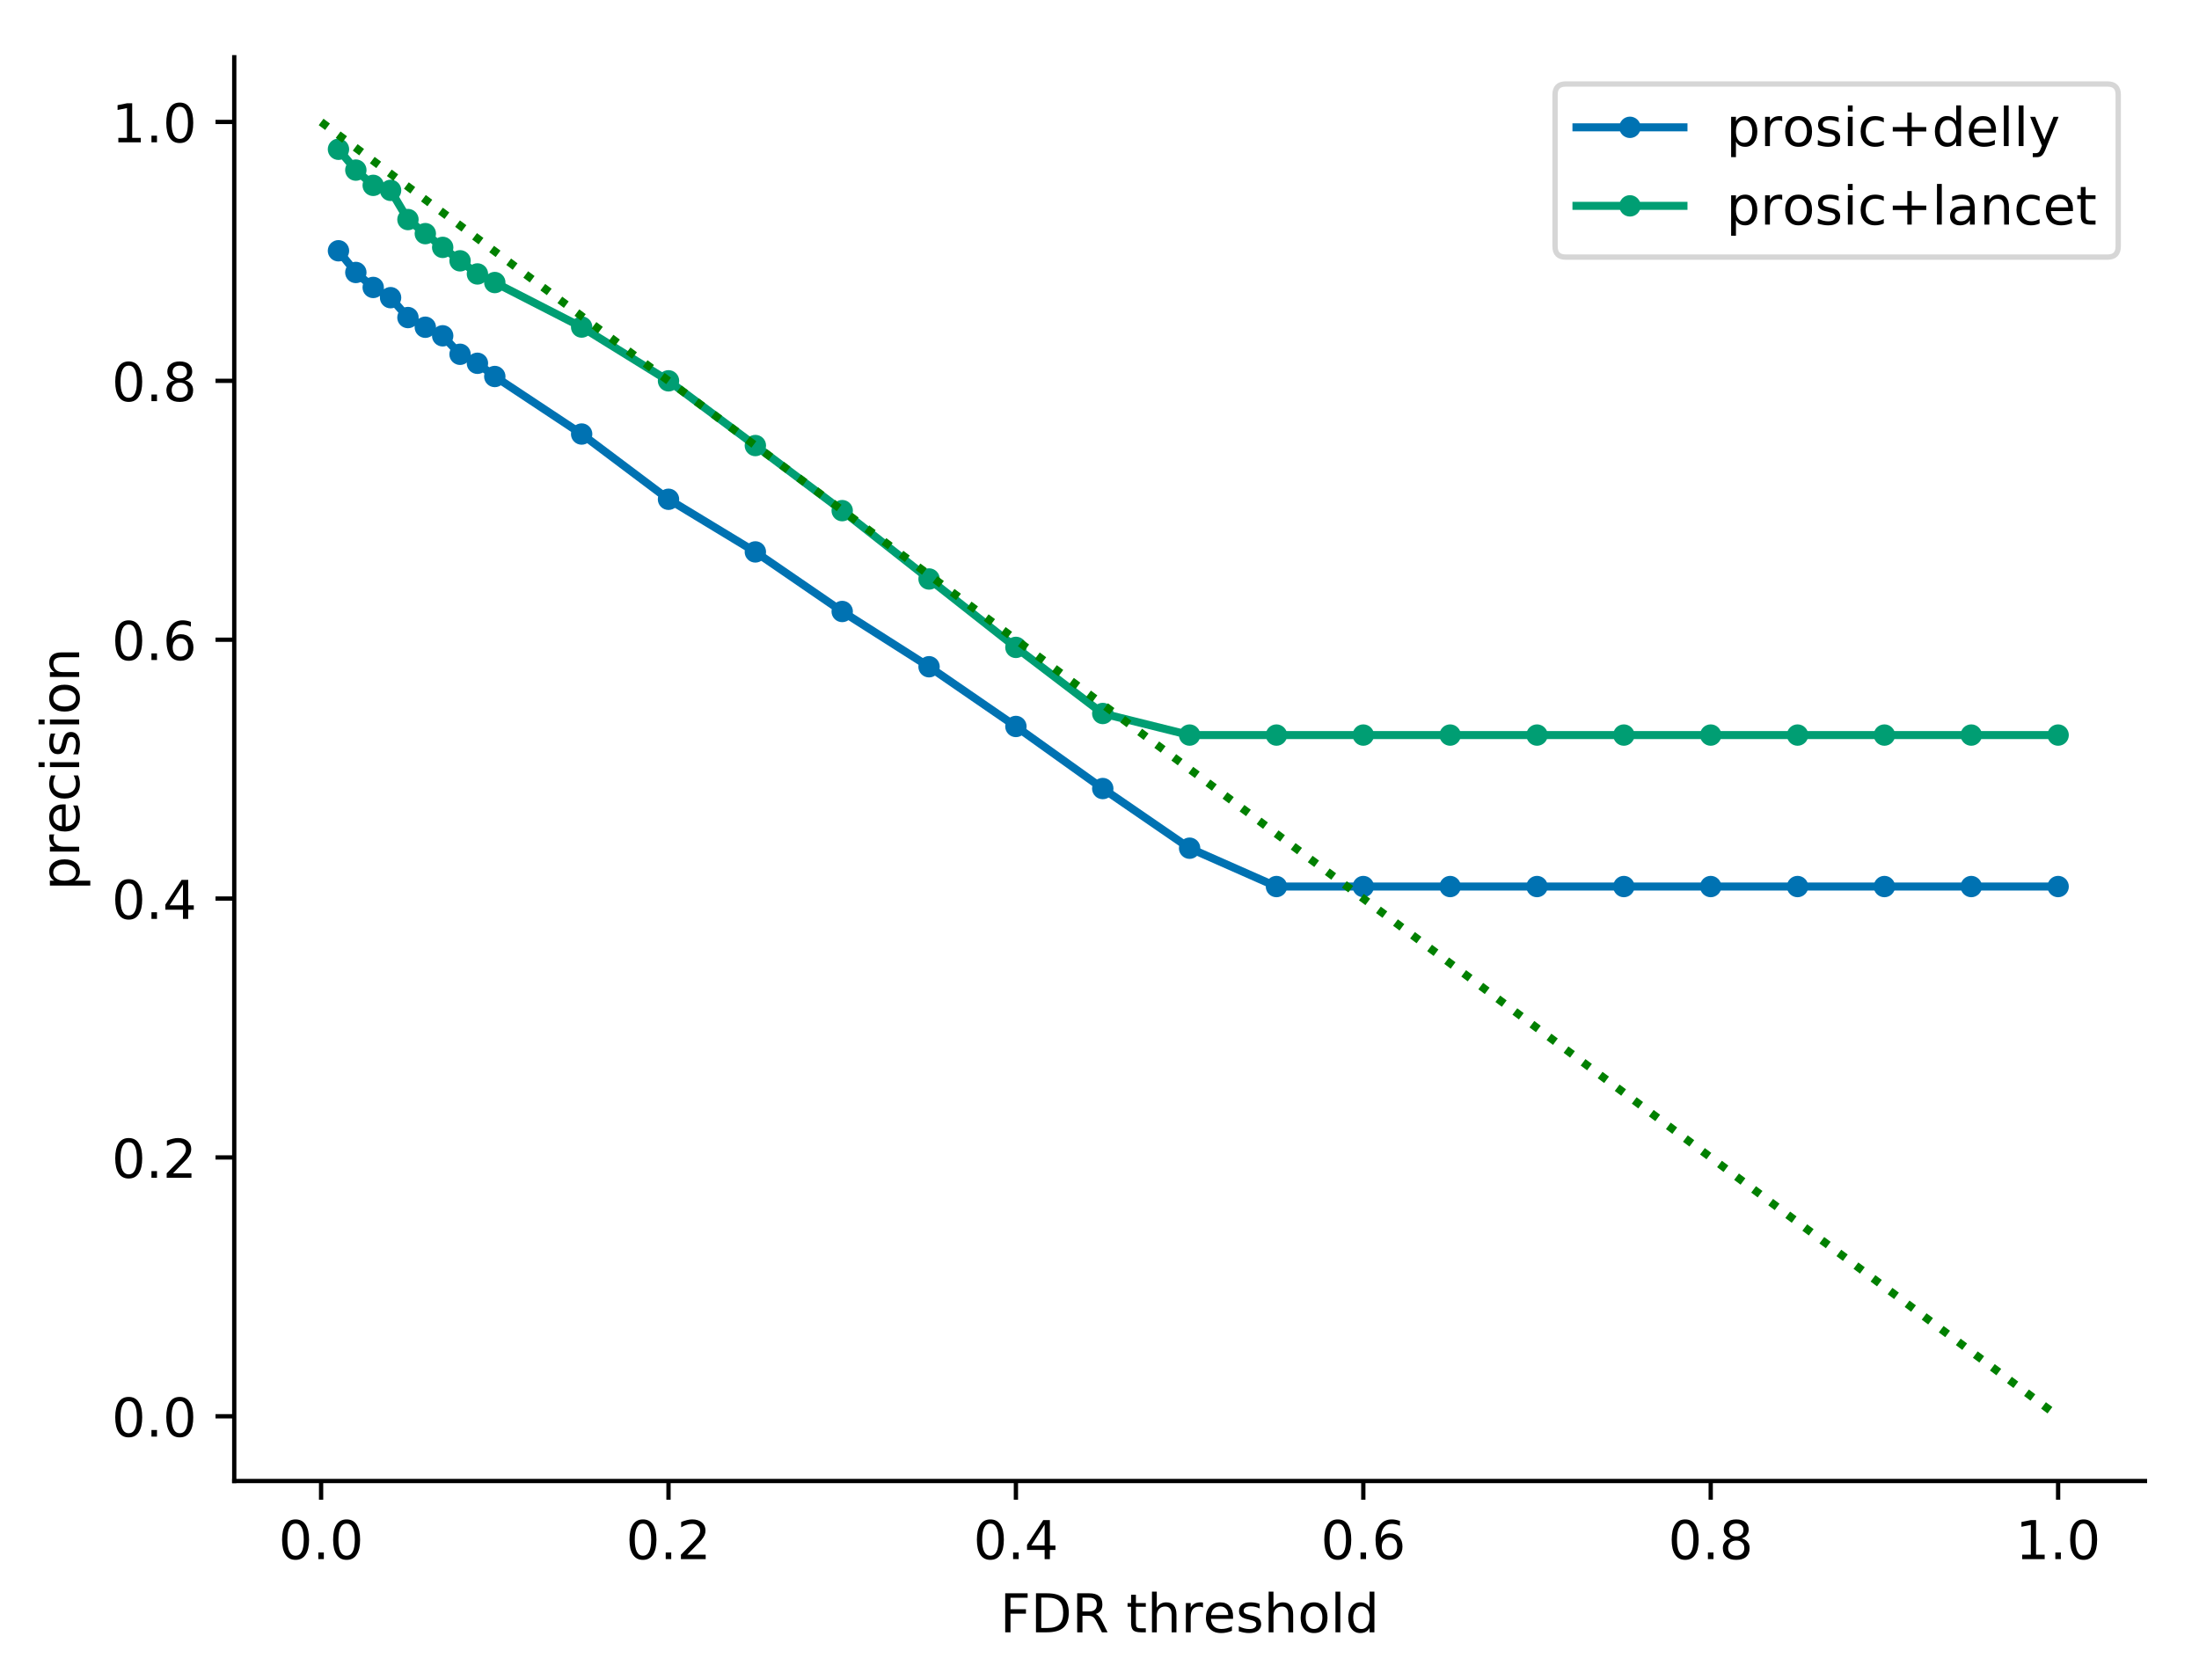
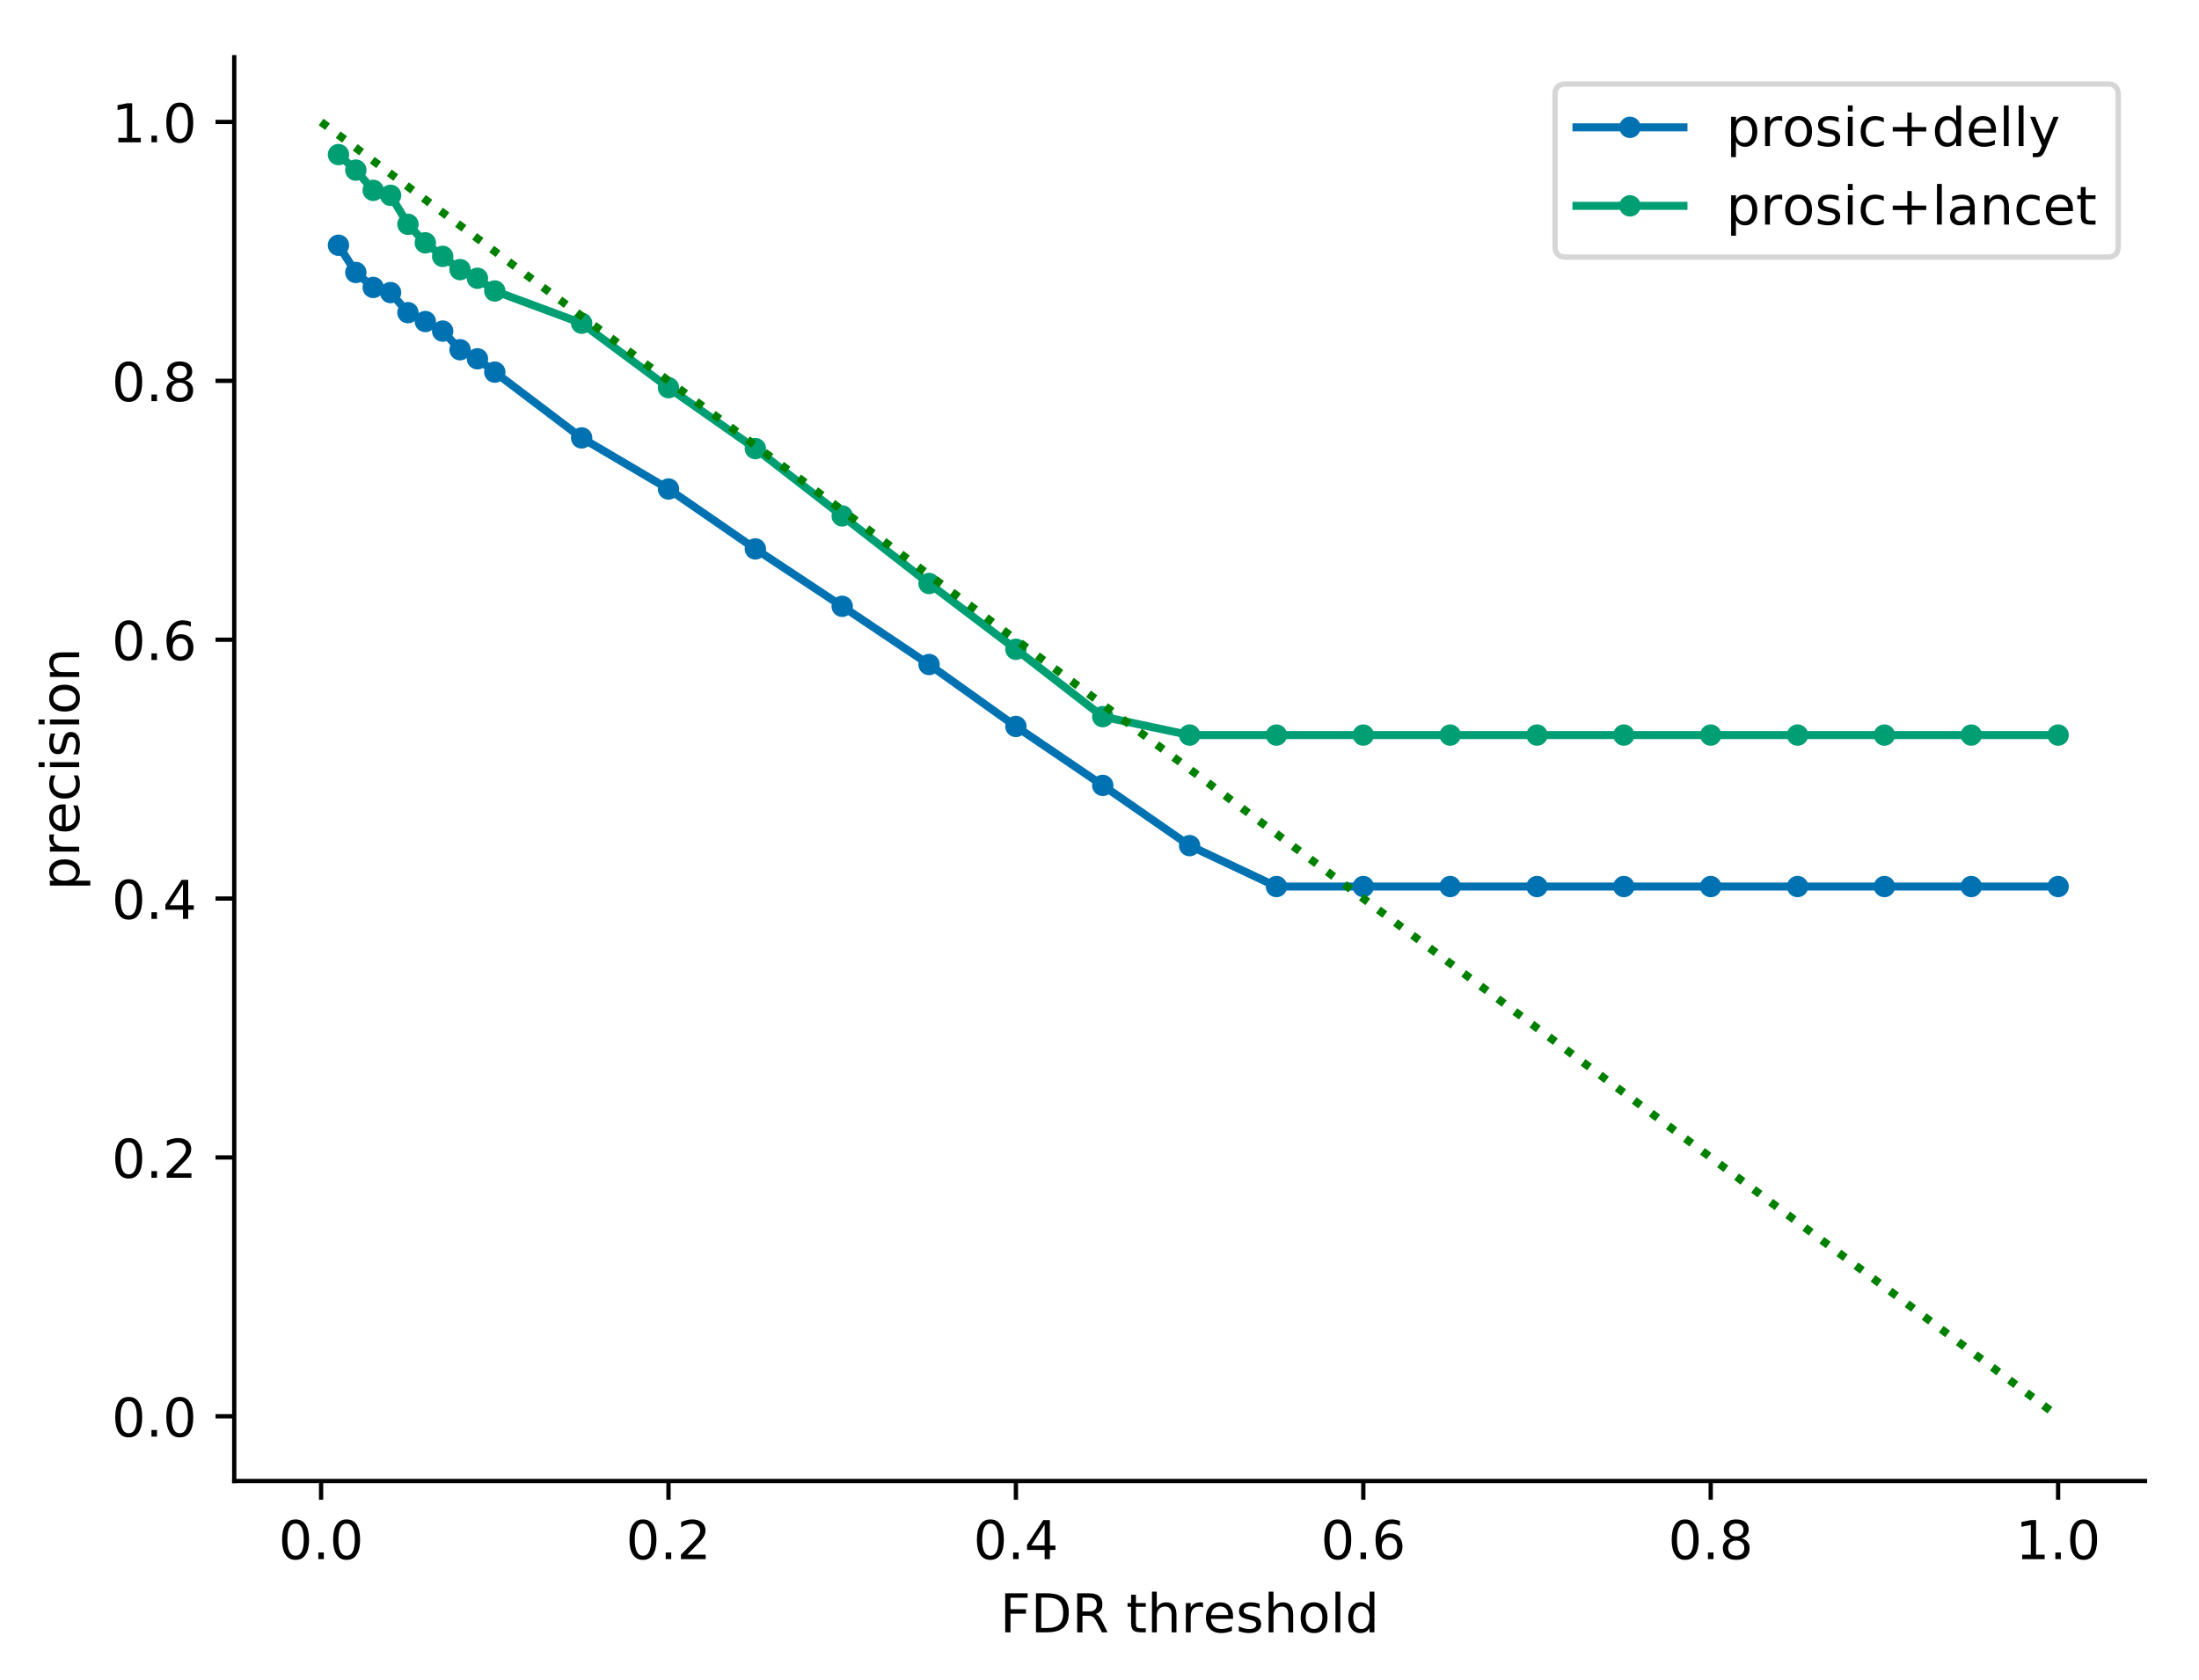
<svg xmlns="http://www.w3.org/2000/svg" xmlns:xlink="http://www.w3.org/1999/xlink" height="314pt" version="1.1" viewBox="0 0 411 314" width="411pt">
  <defs>
    <style type="text/css">
*{stroke-linecap:butt;stroke-linejoin:round;}
  </style>
  </defs>
  <g id="figure_1">
    <g id="patch_1">
      <path d="M 0 314.368  L 411.601 314.368  L 411.601 0  L 0 0  z " style="fill:#ffffff;" />
    </g>
    <g id="axes_1">
      <g id="patch_2">
        <path d="M 43.781 276.812  L 400.901 276.812  L 400.901 10.7  L 43.781 10.7  z " style="fill:#ffffff;" />
      </g>
      <g id="matplotlib.axis_1">
        <g id="xtick_1">
          <g id="line2d_1">
            <defs>
-               <path d="M 0 0  L 0 3.5  " id="m17212d0d33" style="stroke:#000000;stroke-width:0.8;" />
-             </defs>
-             <g>
-               <use style="stroke:#000000;stroke-width:0.8;" x="60.014" xlink:href="#m17212d0d33" y="276.812" />
+               <path d="M 0 0  L 0 3.5  " id="m2ec4f4925a" style="stroke:#000000;stroke-width:0.8;" />
+             </defs>
+             <g>
+               <use style="stroke:#000000;stroke-width:0.8;" x="60.014" xlink:href="#m2ec4f4925a" y="276.812" />
            </g>
          </g>
          <g id="text_1">
            <defs>
              <path d="M 31.781 66.406  Q 24.172 66.406 20.328 58.906  Q 16.5 51.422 16.5 36.375  Q 16.5 21.391 20.328 13.891  Q 24.172 6.391 31.781 6.391  Q 39.453 6.391 43.281 13.891  Q 47.125 21.391 47.125 36.375  Q 47.125 51.422 43.281 58.906  Q 39.453 66.406 31.781 66.406  z M 31.781 74.219  Q 44.047 74.219 50.516 64.516  Q 56.984 54.828 56.984 36.375  Q 56.984 17.969 50.516 8.266  Q 44.047 -1.422 31.781 -1.422  Q 19.531 -1.422 13.062 8.266  Q 6.594 17.969 6.594 36.375  Q 6.594 54.828 13.062 64.516  Q 19.531 74.219 31.781 74.219  z " id="DejaVuSans-30" />
              <path d="M 10.688 12.406  L 21 12.406  L 21 0  L 10.688 0  z " id="DejaVuSans-2e" />
            </defs>
            <g transform="translate(52.06242 291.4104)scale(0.1 -0.1)">
              <use xlink:href="#DejaVuSans-30" />
              <use x="63.623" xlink:href="#DejaVuSans-2e" />
              <use x="95.41" xlink:href="#DejaVuSans-30" />
            </g>
          </g>
        </g>
        <g id="xtick_2">
          <g id="line2d_2">
            <g>
-               <use style="stroke:#000000;stroke-width:0.8;" x="124.945" xlink:href="#m17212d0d33" y="276.812" />
+               <use style="stroke:#000000;stroke-width:0.8;" x="124.945" xlink:href="#m2ec4f4925a" y="276.812" />
            </g>
          </g>
          <g id="text_2">
            <defs>
              <path d="M 19.188 8.297  L 53.609 8.297  L 53.609 0  L 7.328 0  L 7.328 8.297  Q 12.938 14.109 22.625 23.891  Q 32.328 33.688 34.812 36.531  Q 39.547 41.844 41.422 45.531  Q 43.312 49.219 43.312 52.781  Q 43.312 58.594 39.234 62.25  Q 35.156 65.922 28.609 65.922  Q 23.969 65.922 18.812 64.312  Q 13.672 62.703 7.812 59.422  L 7.812 69.391  Q 13.766 71.781 18.938 73  Q 24.125 74.219 28.422 74.219  Q 39.75 74.219 46.484 68.547  Q 53.219 62.891 53.219 53.422  Q 53.219 48.922 51.531 44.891  Q 49.859 40.875 45.406 35.406  Q 44.188 33.984 37.641 27.219  Q 31.109 20.453 19.188 8.297  z " id="DejaVuSans-32" />
            </defs>
            <g transform="translate(116.9933 291.4104)scale(0.1 -0.1)">
              <use xlink:href="#DejaVuSans-30" />
              <use x="63.623" xlink:href="#DejaVuSans-2e" />
              <use x="95.41" xlink:href="#DejaVuSans-32" />
            </g>
          </g>
        </g>
        <g id="xtick_3">
          <g id="line2d_3">
            <g>
-               <use style="stroke:#000000;stroke-width:0.8;" x="189.876" xlink:href="#m17212d0d33" y="276.812" />
+               <use style="stroke:#000000;stroke-width:0.8;" x="189.876" xlink:href="#m2ec4f4925a" y="276.812" />
            </g>
          </g>
          <g id="text_3">
            <defs>
              <path d="M 37.797 64.312  L 12.891 25.391  L 37.797 25.391  z M 35.203 72.906  L 47.609 72.906  L 47.609 25.391  L 58.016 25.391  L 58.016 17.188  L 47.609 17.188  L 47.609 0  L 37.797 0  L 37.797 17.188  L 4.891 17.188  L 4.891 26.703  z " id="DejaVuSans-34" />
            </defs>
            <g transform="translate(181.9242 291.4104)scale(0.1 -0.1)">
              <use xlink:href="#DejaVuSans-30" />
              <use x="63.623" xlink:href="#DejaVuSans-2e" />
              <use x="95.41" xlink:href="#DejaVuSans-34" />
            </g>
          </g>
        </g>
        <g id="xtick_4">
          <g id="line2d_4">
            <g>
-               <use style="stroke:#000000;stroke-width:0.8;" x="254.807" xlink:href="#m17212d0d33" y="276.812" />
+               <use style="stroke:#000000;stroke-width:0.8;" x="254.807" xlink:href="#m2ec4f4925a" y="276.812" />
            </g>
          </g>
          <g id="text_4">
            <defs>
              <path d="M 33.016 40.375  Q 26.375 40.375 22.484 35.828  Q 18.609 31.297 18.609 23.391  Q 18.609 15.531 22.484 10.953  Q 26.375 6.391 33.016 6.391  Q 39.656 6.391 43.531 10.953  Q 47.406 15.531 47.406 23.391  Q 47.406 31.297 43.531 35.828  Q 39.656 40.375 33.016 40.375  z M 52.594 71.297  L 52.594 62.312  Q 48.875 64.062 45.094 64.984  Q 41.312 65.922 37.594 65.922  Q 27.828 65.922 22.672 59.328  Q 17.531 52.734 16.797 39.406  Q 19.672 43.656 24.016 45.922  Q 28.375 48.188 33.594 48.188  Q 44.578 48.188 50.953 41.516  Q 57.328 34.859 57.328 23.391  Q 57.328 12.156 50.688 5.359  Q 44.047 -1.422 33.016 -1.422  Q 20.359 -1.422 13.672 8.266  Q 6.984 17.969 6.984 36.375  Q 6.984 53.656 15.188 63.938  Q 23.391 74.219 37.203 74.219  Q 40.922 74.219 44.703 73.484  Q 48.484 72.75 52.594 71.297  z " id="DejaVuSans-36" />
            </defs>
            <g transform="translate(246.8551 291.4104)scale(0.1 -0.1)">
              <use xlink:href="#DejaVuSans-30" />
              <use x="63.623" xlink:href="#DejaVuSans-2e" />
              <use x="95.41" xlink:href="#DejaVuSans-36" />
            </g>
          </g>
        </g>
        <g id="xtick_5">
          <g id="line2d_5">
            <g>
-               <use style="stroke:#000000;stroke-width:0.8;" x="319.738" xlink:href="#m17212d0d33" y="276.812" />
+               <use style="stroke:#000000;stroke-width:0.8;" x="319.738" xlink:href="#m2ec4f4925a" y="276.812" />
            </g>
          </g>
          <g id="text_5">
            <defs>
              <path d="M 31.781 34.625  Q 24.75 34.625 20.719 30.859  Q 16.703 27.094 16.703 20.516  Q 16.703 13.922 20.719 10.156  Q 24.75 6.391 31.781 6.391  Q 38.812 6.391 42.859 10.172  Q 46.922 13.969 46.922 20.516  Q 46.922 27.094 42.891 30.859  Q 38.875 34.625 31.781 34.625  z M 21.922 38.812  Q 15.578 40.375 12.031 44.719  Q 8.5 49.078 8.5 55.328  Q 8.5 64.062 14.719 69.141  Q 20.953 74.219 31.781 74.219  Q 42.672 74.219 48.875 69.141  Q 55.078 64.062 55.078 55.328  Q 55.078 49.078 51.531 44.719  Q 48 40.375 41.703 38.812  Q 48.828 37.156 52.797 32.312  Q 56.781 27.484 56.781 20.516  Q 56.781 9.906 50.312 4.234  Q 43.844 -1.422 31.781 -1.422  Q 19.734 -1.422 13.25 4.234  Q 6.781 9.906 6.781 20.516  Q 6.781 27.484 10.781 32.312  Q 14.797 37.156 21.922 38.812  z M 18.312 54.391  Q 18.312 48.734 21.844 45.562  Q 25.391 42.391 31.781 42.391  Q 38.141 42.391 41.719 45.562  Q 45.312 48.734 45.312 54.391  Q 45.312 60.062 41.719 63.234  Q 38.141 66.406 31.781 66.406  Q 25.391 66.406 21.844 63.234  Q 18.312 60.062 18.312 54.391  z " id="DejaVuSans-38" />
            </defs>
            <g transform="translate(311.7861 291.4104)scale(0.1 -0.1)">
              <use xlink:href="#DejaVuSans-30" />
              <use x="63.623" xlink:href="#DejaVuSans-2e" />
              <use x="95.41" xlink:href="#DejaVuSans-38" />
            </g>
          </g>
        </g>
        <g id="xtick_6">
          <g id="line2d_6">
            <g>
-               <use style="stroke:#000000;stroke-width:0.8;" x="384.669" xlink:href="#m17212d0d33" y="276.812" />
+               <use style="stroke:#000000;stroke-width:0.8;" x="384.669" xlink:href="#m2ec4f4925a" y="276.812" />
            </g>
          </g>
          <g id="text_6">
            <defs>
              <path d="M 12.406 8.297  L 28.516 8.297  L 28.516 63.922  L 10.984 60.406  L 10.984 69.391  L 28.422 72.906  L 38.281 72.906  L 38.281 8.297  L 54.391 8.297  L 54.391 0  L 12.406 0  z " id="DejaVuSans-31" />
            </defs>
            <g transform="translate(376.717 291.4104)scale(0.1 -0.1)">
              <use xlink:href="#DejaVuSans-31" />
              <use x="63.623" xlink:href="#DejaVuSans-2e" />
              <use x="95.41" xlink:href="#DejaVuSans-30" />
            </g>
          </g>
        </g>
        <g id="text_7">
          <defs>
            <path d="M 9.812 72.906  L 51.703 72.906  L 51.703 64.594  L 19.672 64.594  L 19.672 43.109  L 48.578 43.109  L 48.578 34.812  L 19.672 34.812  L 19.672 0  L 9.812 0  z " id="DejaVuSans-46" />
            <path d="M 19.672 64.797  L 19.672 8.109  L 31.594 8.109  Q 46.688 8.109 53.688 14.938  Q 60.688 21.781 60.688 36.531  Q 60.688 51.172 53.688 57.984  Q 46.688 64.797 31.594 64.797  z M 9.812 72.906  L 30.078 72.906  Q 51.266 72.906 61.172 64.094  Q 71.094 55.281 71.094 36.531  Q 71.094 17.672 61.125 8.828  Q 51.172 0 30.078 0  L 9.812 0  z " id="DejaVuSans-44" />
            <path d="M 44.391 34.188  Q 47.562 33.109 50.562 29.594  Q 53.562 26.078 56.594 19.922  L 66.609 0  L 56 0  L 46.688 18.703  Q 43.062 26.031 39.672 28.422  Q 36.281 30.812 30.422 30.812  L 19.672 30.812  L 19.672 0  L 9.812 0  L 9.812 72.906  L 32.078 72.906  Q 44.578 72.906 50.734 67.672  Q 56.891 62.453 56.891 51.906  Q 56.891 45.016 53.688 40.469  Q 50.484 35.938 44.391 34.188  z M 19.672 64.797  L 19.672 38.922  L 32.078 38.922  Q 39.203 38.922 42.844 42.219  Q 46.484 45.516 46.484 51.906  Q 46.484 58.297 42.844 61.547  Q 39.203 64.797 32.078 64.797  z " id="DejaVuSans-52" />
            <path id="DejaVuSans-20" />
            <path d="M 18.312 70.219  L 18.312 54.688  L 36.812 54.688  L 36.812 47.703  L 18.312 47.703  L 18.312 18.016  Q 18.312 11.328 20.141 9.422  Q 21.969 7.516 27.594 7.516  L 36.812 7.516  L 36.812 0  L 27.594 0  Q 17.188 0 13.234 3.875  Q 9.281 7.766 9.281 18.016  L 9.281 47.703  L 2.688 47.703  L 2.688 54.688  L 9.281 54.688  L 9.281 70.219  z " id="DejaVuSans-74" />
            <path d="M 54.891 33.016  L 54.891 0  L 45.906 0  L 45.906 32.719  Q 45.906 40.484 42.875 44.328  Q 39.844 48.188 33.797 48.188  Q 26.516 48.188 22.312 43.547  Q 18.109 38.922 18.109 30.906  L 18.109 0  L 9.078 0  L 9.078 75.984  L 18.109 75.984  L 18.109 46.188  Q 21.344 51.125 25.703 53.562  Q 30.078 56 35.797 56  Q 45.219 56 50.047 50.172  Q 54.891 44.344 54.891 33.016  z " id="DejaVuSans-68" />
            <path d="M 41.109 46.297  Q 39.594 47.172 37.812 47.578  Q 36.031 48 33.891 48  Q 26.266 48 22.188 43.047  Q 18.109 38.094 18.109 28.812  L 18.109 0  L 9.078 0  L 9.078 54.688  L 18.109 54.688  L 18.109 46.188  Q 20.953 51.172 25.484 53.578  Q 30.031 56 36.531 56  Q 37.453 56 38.578 55.875  Q 39.703 55.766 41.062 55.516  z " id="DejaVuSans-72" />
            <path d="M 56.203 29.594  L 56.203 25.203  L 14.891 25.203  Q 15.484 15.922 20.484 11.062  Q 25.484 6.203 34.422 6.203  Q 39.594 6.203 44.453 7.469  Q 49.312 8.734 54.109 11.281  L 54.109 2.781  Q 49.266 0.734 44.188 -0.344  Q 39.109 -1.422 33.891 -1.422  Q 20.797 -1.422 13.156 6.188  Q 5.516 13.812 5.516 26.812  Q 5.516 40.234 12.766 48.109  Q 20.016 56 32.328 56  Q 43.359 56 49.781 48.891  Q 56.203 41.797 56.203 29.594  z M 47.219 32.234  Q 47.125 39.594 43.094 43.984  Q 39.062 48.391 32.422 48.391  Q 24.906 48.391 20.391 44.141  Q 15.875 39.891 15.188 32.172  z " id="DejaVuSans-65" />
            <path d="M 44.281 53.078  L 44.281 44.578  Q 40.484 46.531 36.375 47.5  Q 32.281 48.484 27.875 48.484  Q 21.188 48.484 17.844 46.438  Q 14.5 44.391 14.5 40.281  Q 14.5 37.156 16.891 35.375  Q 19.281 33.594 26.516 31.984  L 29.594 31.297  Q 39.156 29.25 43.188 25.516  Q 47.219 21.781 47.219 15.094  Q 47.219 7.469 41.188 3.016  Q 35.156 -1.422 24.609 -1.422  Q 20.219 -1.422 15.453 -0.562  Q 10.688 0.297 5.422 2  L 5.422 11.281  Q 10.406 8.688 15.234 7.391  Q 20.062 6.109 24.812 6.109  Q 31.156 6.109 34.562 8.281  Q 37.984 10.453 37.984 14.406  Q 37.984 18.062 35.516 20.016  Q 33.062 21.969 24.703 23.781  L 21.578 24.516  Q 13.234 26.266 9.516 29.906  Q 5.812 33.547 5.812 39.891  Q 5.812 47.609 11.281 51.797  Q 16.75 56 26.812 56  Q 31.781 56 36.172 55.266  Q 40.578 54.547 44.281 53.078  z " id="DejaVuSans-73" />
            <path d="M 30.609 48.391  Q 23.391 48.391 19.188 42.75  Q 14.984 37.109 14.984 27.297  Q 14.984 17.484 19.156 11.844  Q 23.344 6.203 30.609 6.203  Q 37.797 6.203 41.984 11.859  Q 46.188 17.531 46.188 27.297  Q 46.188 37.016 41.984 42.703  Q 37.797 48.391 30.609 48.391  z M 30.609 56  Q 42.328 56 49.016 48.375  Q 55.719 40.766 55.719 27.297  Q 55.719 13.875 49.016 6.219  Q 42.328 -1.422 30.609 -1.422  Q 18.844 -1.422 12.172 6.219  Q 5.516 13.875 5.516 27.297  Q 5.516 40.766 12.172 48.375  Q 18.844 56 30.609 56  z " id="DejaVuSans-6f" />
            <path d="M 9.422 75.984  L 18.406 75.984  L 18.406 0  L 9.422 0  z " id="DejaVuSans-6c" />
            <path d="M 45.406 46.391  L 45.406 75.984  L 54.391 75.984  L 54.391 0  L 45.406 0  L 45.406 8.203  Q 42.578 3.328 38.25 0.953  Q 33.938 -1.422 27.875 -1.422  Q 17.969 -1.422 11.734 6.484  Q 5.516 14.406 5.516 27.297  Q 5.516 40.188 11.734 48.094  Q 17.969 56 27.875 56  Q 33.938 56 38.25 53.625  Q 42.578 51.266 45.406 46.391  z M 14.797 27.297  Q 14.797 17.391 18.875 11.75  Q 22.953 6.109 30.078 6.109  Q 37.203 6.109 41.297 11.75  Q 45.406 17.391 45.406 27.297  Q 45.406 37.203 41.297 42.844  Q 37.203 48.484 30.078 48.484  Q 22.953 48.484 18.875 42.844  Q 14.797 37.203 14.797 27.297  z " id="DejaVuSans-64" />
          </defs>
          <g transform="translate(186.8967 305.0886)scale(0.1 -0.1)">
            <use xlink:href="#DejaVuSans-46" />
            <use x="57.52" xlink:href="#DejaVuSans-44" />
            <use x="134.521" xlink:href="#DejaVuSans-52" />
            <use x="204.004" xlink:href="#DejaVuSans-20" />
            <use x="235.791" xlink:href="#DejaVuSans-74" />
            <use x="275" xlink:href="#DejaVuSans-68" />
            <use x="338.379" xlink:href="#DejaVuSans-72" />
            <use x="379.461" xlink:href="#DejaVuSans-65" />
            <use x="440.984" xlink:href="#DejaVuSans-73" />
            <use x="493.084" xlink:href="#DejaVuSans-68" />
            <use x="556.463" xlink:href="#DejaVuSans-6f" />
            <use x="617.645" xlink:href="#DejaVuSans-6c" />
            <use x="645.428" xlink:href="#DejaVuSans-64" />
          </g>
        </g>
      </g>
      <g id="matplotlib.axis_2">
        <g id="ytick_1">
          <g id="line2d_7">
            <defs>
-               <path d="M 0 0  L -3.5 0  " id="m680d7f2b62" style="stroke:#000000;stroke-width:0.8;" />
-             </defs>
-             <g>
-               <use style="stroke:#000000;stroke-width:0.8;" x="43.781" xlink:href="#m680d7f2b62" y="264.716" />
+               <path d="M 0 0  L -3.5 0  " id="mb36b383696" style="stroke:#000000;stroke-width:0.8;" />
+             </defs>
+             <g>
+               <use style="stroke:#000000;stroke-width:0.8;" x="43.781" xlink:href="#mb36b383696" y="264.716" />
            </g>
          </g>
          <g id="text_8">
            <g transform="translate(20.87813 268.5152)scale(0.1 -0.1)">
              <use xlink:href="#DejaVuSans-30" />
              <use x="63.623" xlink:href="#DejaVuSans-2e" />
              <use x="95.41" xlink:href="#DejaVuSans-30" />
            </g>
          </g>
        </g>
        <g id="ytick_2">
          <g id="line2d_8">
            <g>
-               <use style="stroke:#000000;stroke-width:0.8;" x="43.781" xlink:href="#m680d7f2b62" y="216.332" />
+               <use style="stroke:#000000;stroke-width:0.8;" x="43.781" xlink:href="#mb36b383696" y="216.332" />
            </g>
          </g>
          <g id="text_9">
            <g transform="translate(20.87813 220.1312)scale(0.1 -0.1)">
              <use xlink:href="#DejaVuSans-30" />
              <use x="63.623" xlink:href="#DejaVuSans-2e" />
              <use x="95.41" xlink:href="#DejaVuSans-32" />
            </g>
          </g>
        </g>
        <g id="ytick_3">
          <g id="line2d_9">
            <g>
-               <use style="stroke:#000000;stroke-width:0.8;" x="43.781" xlink:href="#m680d7f2b62" y="167.948" />
+               <use style="stroke:#000000;stroke-width:0.8;" x="43.781" xlink:href="#mb36b383696" y="167.948" />
            </g>
          </g>
          <g id="text_10">
            <g transform="translate(20.87813 171.7472)scale(0.1 -0.1)">
              <use xlink:href="#DejaVuSans-30" />
              <use x="63.623" xlink:href="#DejaVuSans-2e" />
              <use x="95.41" xlink:href="#DejaVuSans-34" />
            </g>
          </g>
        </g>
        <g id="ytick_4">
          <g id="line2d_10">
            <g>
-               <use style="stroke:#000000;stroke-width:0.8;" x="43.781" xlink:href="#m680d7f2b62" y="119.564" />
+               <use style="stroke:#000000;stroke-width:0.8;" x="43.781" xlink:href="#mb36b383696" y="119.564" />
            </g>
          </g>
          <g id="text_11">
            <g transform="translate(20.87813 123.3632)scale(0.1 -0.1)">
              <use xlink:href="#DejaVuSans-30" />
              <use x="63.623" xlink:href="#DejaVuSans-2e" />
              <use x="95.41" xlink:href="#DejaVuSans-36" />
            </g>
          </g>
        </g>
        <g id="ytick_5">
          <g id="line2d_11">
            <g>
-               <use style="stroke:#000000;stroke-width:0.8;" x="43.781" xlink:href="#m680d7f2b62" y="71.18" />
+               <use style="stroke:#000000;stroke-width:0.8;" x="43.781" xlink:href="#mb36b383696" y="71.18" />
            </g>
          </g>
          <g id="text_12">
            <g transform="translate(20.87813 74.97922)scale(0.1 -0.1)">
              <use xlink:href="#DejaVuSans-30" />
              <use x="63.623" xlink:href="#DejaVuSans-2e" />
              <use x="95.41" xlink:href="#DejaVuSans-38" />
            </g>
          </g>
        </g>
        <g id="ytick_6">
          <g id="line2d_12">
            <g>
-               <use style="stroke:#000000;stroke-width:0.8;" x="43.781" xlink:href="#m680d7f2b62" y="22.796" />
+               <use style="stroke:#000000;stroke-width:0.8;" x="43.781" xlink:href="#mb36b383696" y="22.796" />
            </g>
          </g>
          <g id="text_13">
            <g transform="translate(20.87813 26.59522)scale(0.1 -0.1)">
              <use xlink:href="#DejaVuSans-31" />
              <use x="63.623" xlink:href="#DejaVuSans-2e" />
              <use x="95.41" xlink:href="#DejaVuSans-30" />
            </g>
          </g>
        </g>
        <g id="text_14">
          <defs>
            <path d="M 18.109 8.203  L 18.109 -20.797  L 9.078 -20.797  L 9.078 54.688  L 18.109 54.688  L 18.109 46.391  Q 20.953 51.266 25.266 53.625  Q 29.594 56 35.594 56  Q 45.562 56 51.781 48.094  Q 58.016 40.188 58.016 27.297  Q 58.016 14.406 51.781 6.484  Q 45.562 -1.422 35.594 -1.422  Q 29.594 -1.422 25.266 0.953  Q 20.953 3.328 18.109 8.203  z M 48.688 27.297  Q 48.688 37.203 44.609 42.844  Q 40.531 48.484 33.406 48.484  Q 26.266 48.484 22.188 42.844  Q 18.109 37.203 18.109 27.297  Q 18.109 17.391 22.188 11.75  Q 26.266 6.109 33.406 6.109  Q 40.531 6.109 44.609 11.75  Q 48.688 17.391 48.688 27.297  z " id="DejaVuSans-70" />
            <path d="M 48.781 52.594  L 48.781 44.188  Q 44.969 46.297 41.141 47.344  Q 37.312 48.391 33.406 48.391  Q 24.656 48.391 19.812 42.844  Q 14.984 37.312 14.984 27.297  Q 14.984 17.281 19.812 11.734  Q 24.656 6.203 33.406 6.203  Q 37.312 6.203 41.141 7.25  Q 44.969 8.297 48.781 10.406  L 48.781 2.094  Q 45.016 0.344 40.984 -0.531  Q 36.969 -1.422 32.422 -1.422  Q 20.062 -1.422 12.781 6.344  Q 5.516 14.109 5.516 27.297  Q 5.516 40.672 12.859 48.328  Q 20.219 56 33.016 56  Q 37.156 56 41.109 55.141  Q 45.062 54.297 48.781 52.594  z " id="DejaVuSans-63" />
            <path d="M 9.422 54.688  L 18.406 54.688  L 18.406 0  L 9.422 0  z M 9.422 75.984  L 18.406 75.984  L 18.406 64.594  L 9.422 64.594  z " id="DejaVuSans-69" />
            <path d="M 54.891 33.016  L 54.891 0  L 45.906 0  L 45.906 32.719  Q 45.906 40.484 42.875 44.328  Q 39.844 48.188 33.797 48.188  Q 26.516 48.188 22.312 43.547  Q 18.109 38.922 18.109 30.906  L 18.109 0  L 9.078 0  L 9.078 54.688  L 18.109 54.688  L 18.109 46.188  Q 21.344 51.125 25.703 53.562  Q 30.078 56 35.797 56  Q 45.219 56 50.047 50.172  Q 54.891 44.344 54.891 33.016  z " id="DejaVuSans-6e" />
          </defs>
          <g transform="translate(14.79844 166.4208)rotate(-90)scale(0.1 -0.1)">
            <use xlink:href="#DejaVuSans-70" />
            <use x="63.477" xlink:href="#DejaVuSans-72" />
            <use x="104.559" xlink:href="#DejaVuSans-65" />
            <use x="166.082" xlink:href="#DejaVuSans-63" />
            <use x="221.062" xlink:href="#DejaVuSans-69" />
            <use x="248.846" xlink:href="#DejaVuSans-73" />
            <use x="300.945" xlink:href="#DejaVuSans-69" />
            <use x="328.729" xlink:href="#DejaVuSans-6f" />
            <use x="389.91" xlink:href="#DejaVuSans-6e" />
          </g>
        </g>
      </g>
      <g id="line2d_13">
-         <path clip-path="url(#p307e093247)" d="M 63.261 46.873  L 66.507 50.926  L 69.754 53.726  L 73 55.636  L 76.247 59.353  L 79.493 61.162  L 82.74 62.765  L 85.986 66.218  L 89.233 67.9  L 92.479 70.37  L 108.712 81.125  L 124.945 93.319  L 141.178 103.157  L 157.41 114.291  L 173.643 124.619  L 189.876 135.781  L 206.109 147.385  L 222.341 158.534  L 238.574 165.702  L 254.807 165.702  L 271.039 165.702  L 287.272 165.702  L 303.505 165.702  L 319.738 165.702  L 335.97 165.702  L 352.203 165.702  L 368.436 165.702  L 384.669 165.702  " style="fill:none;stroke:#0072b2;stroke-linecap:square;stroke-width:1.5;" />
+         <path clip-path="url(#pc659e1cb5a)" d="M 63.261 45.836  L 66.507 50.926  L 69.754 53.726  L 73 54.685  L 76.247 58.436  L 79.493 60.096  L 82.74 61.884  L 85.986 65.366  L 89.233 67.062  L 92.479 69.554  L 108.712 81.847  L 124.945 91.4  L 141.178 102.596  L 157.41 113.321  L 173.643 124.2  L 189.876 135.781  L 206.109 146.795  L 222.341 158.051  L 238.574 165.702  L 254.807 165.702  L 271.039 165.702  L 287.272 165.702  L 303.505 165.702  L 319.738 165.702  L 335.97 165.702  L 352.203 165.702  L 368.436 165.702  L 384.669 165.702  " style="fill:none;stroke:#0072b2;stroke-linecap:square;stroke-width:1.5;" />
        <defs>
-           <path d="M 0 1.5  C 0.398 1.5 0.779 1.342 1.061 1.061  C 1.342 0.779 1.5 0.398 1.5 0  C 1.5 -0.398 1.342 -0.779 1.061 -1.061  C 0.779 -1.342 0.398 -1.5 0 -1.5  C -0.398 -1.5 -0.779 -1.342 -1.061 -1.061  C -1.342 -0.779 -1.5 -0.398 -1.5 0  C -1.5 0.398 -1.342 0.779 -1.061 1.061  C -0.779 1.342 -0.398 1.5 0 1.5  z " id="m47640515c6" style="stroke:#0072b2;" />
+           <path d="M 0 1.5  C 0.398 1.5 0.779 1.342 1.061 1.061  C 1.342 0.779 1.5 0.398 1.5 0  C 1.5 -0.398 1.342 -0.779 1.061 -1.061  C 0.779 -1.342 0.398 -1.5 0 -1.5  C -0.398 -1.5 -0.779 -1.342 -1.061 -1.061  C -1.342 -0.779 -1.5 -0.398 -1.5 0  C -1.5 0.398 -1.342 0.779 -1.061 1.061  C -0.779 1.342 -0.398 1.5 0 1.5  z " id="m96f2b736cd" style="stroke:#0072b2;" />
        </defs>
-         <g clip-path="url(#p307e093247)">
-           <use style="fill:#0072b2;stroke:#0072b2;" x="63.261" xlink:href="#m47640515c6" y="46.873" />
-           <use style="fill:#0072b2;stroke:#0072b2;" x="66.507" xlink:href="#m47640515c6" y="50.926" />
-           <use style="fill:#0072b2;stroke:#0072b2;" x="69.754" xlink:href="#m47640515c6" y="53.726" />
-           <use style="fill:#0072b2;stroke:#0072b2;" x="73" xlink:href="#m47640515c6" y="55.636" />
-           <use style="fill:#0072b2;stroke:#0072b2;" x="76.247" xlink:href="#m47640515c6" y="59.353" />
-           <use style="fill:#0072b2;stroke:#0072b2;" x="79.493" xlink:href="#m47640515c6" y="61.162" />
-           <use style="fill:#0072b2;stroke:#0072b2;" x="82.74" xlink:href="#m47640515c6" y="62.765" />
-           <use style="fill:#0072b2;stroke:#0072b2;" x="85.986" xlink:href="#m47640515c6" y="66.218" />
-           <use style="fill:#0072b2;stroke:#0072b2;" x="89.233" xlink:href="#m47640515c6" y="67.9" />
-           <use style="fill:#0072b2;stroke:#0072b2;" x="92.479" xlink:href="#m47640515c6" y="70.37" />
-           <use style="fill:#0072b2;stroke:#0072b2;" x="108.712" xlink:href="#m47640515c6" y="81.125" />
-           <use style="fill:#0072b2;stroke:#0072b2;" x="124.945" xlink:href="#m47640515c6" y="93.319" />
-           <use style="fill:#0072b2;stroke:#0072b2;" x="141.178" xlink:href="#m47640515c6" y="103.157" />
-           <use style="fill:#0072b2;stroke:#0072b2;" x="157.41" xlink:href="#m47640515c6" y="114.291" />
-           <use style="fill:#0072b2;stroke:#0072b2;" x="173.643" xlink:href="#m47640515c6" y="124.619" />
-           <use style="fill:#0072b2;stroke:#0072b2;" x="189.876" xlink:href="#m47640515c6" y="135.781" />
-           <use style="fill:#0072b2;stroke:#0072b2;" x="206.109" xlink:href="#m47640515c6" y="147.385" />
-           <use style="fill:#0072b2;stroke:#0072b2;" x="222.341" xlink:href="#m47640515c6" y="158.534" />
-           <use style="fill:#0072b2;stroke:#0072b2;" x="238.574" xlink:href="#m47640515c6" y="165.702" />
-           <use style="fill:#0072b2;stroke:#0072b2;" x="254.807" xlink:href="#m47640515c6" y="165.702" />
-           <use style="fill:#0072b2;stroke:#0072b2;" x="271.039" xlink:href="#m47640515c6" y="165.702" />
-           <use style="fill:#0072b2;stroke:#0072b2;" x="287.272" xlink:href="#m47640515c6" y="165.702" />
-           <use style="fill:#0072b2;stroke:#0072b2;" x="303.505" xlink:href="#m47640515c6" y="165.702" />
-           <use style="fill:#0072b2;stroke:#0072b2;" x="319.738" xlink:href="#m47640515c6" y="165.702" />
-           <use style="fill:#0072b2;stroke:#0072b2;" x="335.97" xlink:href="#m47640515c6" y="165.702" />
-           <use style="fill:#0072b2;stroke:#0072b2;" x="352.203" xlink:href="#m47640515c6" y="165.702" />
-           <use style="fill:#0072b2;stroke:#0072b2;" x="368.436" xlink:href="#m47640515c6" y="165.702" />
-           <use style="fill:#0072b2;stroke:#0072b2;" x="384.669" xlink:href="#m47640515c6" y="165.702" />
+         <g clip-path="url(#pc659e1cb5a)">
+           <use style="fill:#0072b2;stroke:#0072b2;" x="63.261" xlink:href="#m96f2b736cd" y="45.836" />
+           <use style="fill:#0072b2;stroke:#0072b2;" x="66.507" xlink:href="#m96f2b736cd" y="50.926" />
+           <use style="fill:#0072b2;stroke:#0072b2;" x="69.754" xlink:href="#m96f2b736cd" y="53.726" />
+           <use style="fill:#0072b2;stroke:#0072b2;" x="73" xlink:href="#m96f2b736cd" y="54.685" />
+           <use style="fill:#0072b2;stroke:#0072b2;" x="76.247" xlink:href="#m96f2b736cd" y="58.436" />
+           <use style="fill:#0072b2;stroke:#0072b2;" x="79.493" xlink:href="#m96f2b736cd" y="60.096" />
+           <use style="fill:#0072b2;stroke:#0072b2;" x="82.74" xlink:href="#m96f2b736cd" y="61.884" />
+           <use style="fill:#0072b2;stroke:#0072b2;" x="85.986" xlink:href="#m96f2b736cd" y="65.366" />
+           <use style="fill:#0072b2;stroke:#0072b2;" x="89.233" xlink:href="#m96f2b736cd" y="67.062" />
+           <use style="fill:#0072b2;stroke:#0072b2;" x="92.479" xlink:href="#m96f2b736cd" y="69.554" />
+           <use style="fill:#0072b2;stroke:#0072b2;" x="108.712" xlink:href="#m96f2b736cd" y="81.847" />
+           <use style="fill:#0072b2;stroke:#0072b2;" x="124.945" xlink:href="#m96f2b736cd" y="91.4" />
+           <use style="fill:#0072b2;stroke:#0072b2;" x="141.178" xlink:href="#m96f2b736cd" y="102.596" />
+           <use style="fill:#0072b2;stroke:#0072b2;" x="157.41" xlink:href="#m96f2b736cd" y="113.321" />
+           <use style="fill:#0072b2;stroke:#0072b2;" x="173.643" xlink:href="#m96f2b736cd" y="124.2" />
+           <use style="fill:#0072b2;stroke:#0072b2;" x="189.876" xlink:href="#m96f2b736cd" y="135.781" />
+           <use style="fill:#0072b2;stroke:#0072b2;" x="206.109" xlink:href="#m96f2b736cd" y="146.795" />
+           <use style="fill:#0072b2;stroke:#0072b2;" x="222.341" xlink:href="#m96f2b736cd" y="158.051" />
+           <use style="fill:#0072b2;stroke:#0072b2;" x="238.574" xlink:href="#m96f2b736cd" y="165.702" />
+           <use style="fill:#0072b2;stroke:#0072b2;" x="254.807" xlink:href="#m96f2b736cd" y="165.702" />
+           <use style="fill:#0072b2;stroke:#0072b2;" x="271.039" xlink:href="#m96f2b736cd" y="165.702" />
+           <use style="fill:#0072b2;stroke:#0072b2;" x="287.272" xlink:href="#m96f2b736cd" y="165.702" />
+           <use style="fill:#0072b2;stroke:#0072b2;" x="303.505" xlink:href="#m96f2b736cd" y="165.702" />
+           <use style="fill:#0072b2;stroke:#0072b2;" x="319.738" xlink:href="#m96f2b736cd" y="165.702" />
+           <use style="fill:#0072b2;stroke:#0072b2;" x="335.97" xlink:href="#m96f2b736cd" y="165.702" />
+           <use style="fill:#0072b2;stroke:#0072b2;" x="352.203" xlink:href="#m96f2b736cd" y="165.702" />
+           <use style="fill:#0072b2;stroke:#0072b2;" x="368.436" xlink:href="#m96f2b736cd" y="165.702" />
+           <use style="fill:#0072b2;stroke:#0072b2;" x="384.669" xlink:href="#m96f2b736cd" y="165.702" />
        </g>
      </g>
      <g id="line2d_14">
-         <path clip-path="url(#p307e093247)" d="M 63.261 27.9  L 66.507 31.793  L 69.754 34.645  L 73 35.58  L 76.247 41.036  L 79.493 43.668  L 82.74 46.238  L 85.986 48.749  L 89.233 51.203  L 92.479 52.809  L 108.712 61.128  L 124.945 71.18  L 141.178 83.276  L 157.41 95.443  L 173.643 108.218  L 189.876 121.001  L 206.109 133.357  L 222.341 137.39  L 238.574 137.39  L 254.807 137.39  L 271.039 137.39  L 287.272 137.39  L 303.505 137.39  L 319.738 137.39  L 335.97 137.39  L 352.203 137.39  L 368.436 137.39  L 384.669 137.39  " style="fill:none;stroke:#009e73;stroke-linecap:square;stroke-width:1.5;" />
+         <path clip-path="url(#pc659e1cb5a)" d="M 63.261 28.895  L 66.507 31.793  L 69.754 35.58  L 73 36.508  L 76.247 41.92  L 79.493 45.388  L 82.74 47.918  L 85.986 50.391  L 89.233 52.009  L 92.479 54.39  L 108.712 60.409  L 124.945 72.462  L 141.178 83.841  L 157.41 96.424  L 173.643 109.057  L 189.876 121.356  L 206.109 133.948  L 222.341 137.39  L 238.574 137.39  L 254.807 137.39  L 271.039 137.39  L 287.272 137.39  L 303.505 137.39  L 319.738 137.39  L 335.97 137.39  L 352.203 137.39  L 368.436 137.39  L 384.669 137.39  " style="fill:none;stroke:#009e73;stroke-linecap:square;stroke-width:1.5;" />
        <defs>
-           <path d="M 0 1.5  C 0.398 1.5 0.779 1.342 1.061 1.061  C 1.342 0.779 1.5 0.398 1.5 0  C 1.5 -0.398 1.342 -0.779 1.061 -1.061  C 0.779 -1.342 0.398 -1.5 0 -1.5  C -0.398 -1.5 -0.779 -1.342 -1.061 -1.061  C -1.342 -0.779 -1.5 -0.398 -1.5 0  C -1.5 0.398 -1.342 0.779 -1.061 1.061  C -0.779 1.342 -0.398 1.5 0 1.5  z " id="md8391da4b4" style="stroke:#009e73;" />
+           <path d="M 0 1.5  C 0.398 1.5 0.779 1.342 1.061 1.061  C 1.342 0.779 1.5 0.398 1.5 0  C 1.5 -0.398 1.342 -0.779 1.061 -1.061  C 0.779 -1.342 0.398 -1.5 0 -1.5  C -0.398 -1.5 -0.779 -1.342 -1.061 -1.061  C -1.342 -0.779 -1.5 -0.398 -1.5 0  C -1.5 0.398 -1.342 0.779 -1.061 1.061  C -0.779 1.342 -0.398 1.5 0 1.5  z " id="me5705d5a8a" style="stroke:#009e73;" />
        </defs>
-         <g clip-path="url(#p307e093247)">
-           <use style="fill:#009e73;stroke:#009e73;" x="63.261" xlink:href="#md8391da4b4" y="27.9" />
-           <use style="fill:#009e73;stroke:#009e73;" x="66.507" xlink:href="#md8391da4b4" y="31.793" />
-           <use style="fill:#009e73;stroke:#009e73;" x="69.754" xlink:href="#md8391da4b4" y="34.645" />
-           <use style="fill:#009e73;stroke:#009e73;" x="73" xlink:href="#md8391da4b4" y="35.58" />
-           <use style="fill:#009e73;stroke:#009e73;" x="76.247" xlink:href="#md8391da4b4" y="41.036" />
-           <use style="fill:#009e73;stroke:#009e73;" x="79.493" xlink:href="#md8391da4b4" y="43.668" />
-           <use style="fill:#009e73;stroke:#009e73;" x="82.74" xlink:href="#md8391da4b4" y="46.238" />
-           <use style="fill:#009e73;stroke:#009e73;" x="85.986" xlink:href="#md8391da4b4" y="48.749" />
-           <use style="fill:#009e73;stroke:#009e73;" x="89.233" xlink:href="#md8391da4b4" y="51.203" />
-           <use style="fill:#009e73;stroke:#009e73;" x="92.479" xlink:href="#md8391da4b4" y="52.809" />
-           <use style="fill:#009e73;stroke:#009e73;" x="108.712" xlink:href="#md8391da4b4" y="61.128" />
-           <use style="fill:#009e73;stroke:#009e73;" x="124.945" xlink:href="#md8391da4b4" y="71.18" />
-           <use style="fill:#009e73;stroke:#009e73;" x="141.178" xlink:href="#md8391da4b4" y="83.276" />
-           <use style="fill:#009e73;stroke:#009e73;" x="157.41" xlink:href="#md8391da4b4" y="95.443" />
-           <use style="fill:#009e73;stroke:#009e73;" x="173.643" xlink:href="#md8391da4b4" y="108.218" />
-           <use style="fill:#009e73;stroke:#009e73;" x="189.876" xlink:href="#md8391da4b4" y="121.001" />
-           <use style="fill:#009e73;stroke:#009e73;" x="206.109" xlink:href="#md8391da4b4" y="133.357" />
-           <use style="fill:#009e73;stroke:#009e73;" x="222.341" xlink:href="#md8391da4b4" y="137.39" />
-           <use style="fill:#009e73;stroke:#009e73;" x="238.574" xlink:href="#md8391da4b4" y="137.39" />
-           <use style="fill:#009e73;stroke:#009e73;" x="254.807" xlink:href="#md8391da4b4" y="137.39" />
-           <use style="fill:#009e73;stroke:#009e73;" x="271.039" xlink:href="#md8391da4b4" y="137.39" />
-           <use style="fill:#009e73;stroke:#009e73;" x="287.272" xlink:href="#md8391da4b4" y="137.39" />
-           <use style="fill:#009e73;stroke:#009e73;" x="303.505" xlink:href="#md8391da4b4" y="137.39" />
-           <use style="fill:#009e73;stroke:#009e73;" x="319.738" xlink:href="#md8391da4b4" y="137.39" />
-           <use style="fill:#009e73;stroke:#009e73;" x="335.97" xlink:href="#md8391da4b4" y="137.39" />
-           <use style="fill:#009e73;stroke:#009e73;" x="352.203" xlink:href="#md8391da4b4" y="137.39" />
-           <use style="fill:#009e73;stroke:#009e73;" x="368.436" xlink:href="#md8391da4b4" y="137.39" />
-           <use style="fill:#009e73;stroke:#009e73;" x="384.669" xlink:href="#md8391da4b4" y="137.39" />
+         <g clip-path="url(#pc659e1cb5a)">
+           <use style="fill:#009e73;stroke:#009e73;" x="63.261" xlink:href="#me5705d5a8a" y="28.895" />
+           <use style="fill:#009e73;stroke:#009e73;" x="66.507" xlink:href="#me5705d5a8a" y="31.793" />
+           <use style="fill:#009e73;stroke:#009e73;" x="69.754" xlink:href="#me5705d5a8a" y="35.58" />
+           <use style="fill:#009e73;stroke:#009e73;" x="73" xlink:href="#me5705d5a8a" y="36.508" />
+           <use style="fill:#009e73;stroke:#009e73;" x="76.247" xlink:href="#me5705d5a8a" y="41.92" />
+           <use style="fill:#009e73;stroke:#009e73;" x="79.493" xlink:href="#me5705d5a8a" y="45.388" />
+           <use style="fill:#009e73;stroke:#009e73;" x="82.74" xlink:href="#me5705d5a8a" y="47.918" />
+           <use style="fill:#009e73;stroke:#009e73;" x="85.986" xlink:href="#me5705d5a8a" y="50.391" />
+           <use style="fill:#009e73;stroke:#009e73;" x="89.233" xlink:href="#me5705d5a8a" y="52.009" />
+           <use style="fill:#009e73;stroke:#009e73;" x="92.479" xlink:href="#me5705d5a8a" y="54.39" />
+           <use style="fill:#009e73;stroke:#009e73;" x="108.712" xlink:href="#me5705d5a8a" y="60.409" />
+           <use style="fill:#009e73;stroke:#009e73;" x="124.945" xlink:href="#me5705d5a8a" y="72.462" />
+           <use style="fill:#009e73;stroke:#009e73;" x="141.178" xlink:href="#me5705d5a8a" y="83.841" />
+           <use style="fill:#009e73;stroke:#009e73;" x="157.41" xlink:href="#me5705d5a8a" y="96.424" />
+           <use style="fill:#009e73;stroke:#009e73;" x="173.643" xlink:href="#me5705d5a8a" y="109.057" />
+           <use style="fill:#009e73;stroke:#009e73;" x="189.876" xlink:href="#me5705d5a8a" y="121.356" />
+           <use style="fill:#009e73;stroke:#009e73;" x="206.109" xlink:href="#me5705d5a8a" y="133.948" />
+           <use style="fill:#009e73;stroke:#009e73;" x="222.341" xlink:href="#me5705d5a8a" y="137.39" />
+           <use style="fill:#009e73;stroke:#009e73;" x="238.574" xlink:href="#me5705d5a8a" y="137.39" />
+           <use style="fill:#009e73;stroke:#009e73;" x="254.807" xlink:href="#me5705d5a8a" y="137.39" />
+           <use style="fill:#009e73;stroke:#009e73;" x="271.039" xlink:href="#me5705d5a8a" y="137.39" />
+           <use style="fill:#009e73;stroke:#009e73;" x="287.272" xlink:href="#me5705d5a8a" y="137.39" />
+           <use style="fill:#009e73;stroke:#009e73;" x="303.505" xlink:href="#me5705d5a8a" y="137.39" />
+           <use style="fill:#009e73;stroke:#009e73;" x="319.738" xlink:href="#me5705d5a8a" y="137.39" />
+           <use style="fill:#009e73;stroke:#009e73;" x="335.97" xlink:href="#me5705d5a8a" y="137.39" />
+           <use style="fill:#009e73;stroke:#009e73;" x="352.203" xlink:href="#me5705d5a8a" y="137.39" />
+           <use style="fill:#009e73;stroke:#009e73;" x="368.436" xlink:href="#me5705d5a8a" y="137.39" />
+           <use style="fill:#009e73;stroke:#009e73;" x="384.669" xlink:href="#me5705d5a8a" y="137.39" />
        </g>
      </g>
      <g id="line2d_15">
-         <path clip-path="url(#p307e093247)" d="M 60.014 22.796  L 384.669 264.716  " style="fill:none;stroke:#008000;stroke-dasharray:1.5,2.475;stroke-dashoffset:0;stroke-width:1.5;" />
+         <path clip-path="url(#pc659e1cb5a)" d="M 60.014 22.796  L 384.669 264.716  " style="fill:none;stroke:#008000;stroke-dasharray:1.5,2.475;stroke-dashoffset:0;stroke-width:1.5;" />
      </g>
      <g id="patch_3">
        <path d="M 43.781 276.812  L 43.781 10.7  " style="fill:none;stroke:#000000;stroke-linecap:square;stroke-linejoin:miter;stroke-width:0.8;" />
      </g>
      <g id="patch_4">
        <path d="M 43.781 276.812  L 400.901 276.812  " style="fill:none;stroke:#000000;stroke-linecap:square;stroke-linejoin:miter;stroke-width:0.8;" />
      </g>
      <g id="legend_1">
        <g id="patch_5">
          <path d="M 292.645 48.056  L 393.901 48.056  Q 395.901 48.056 395.901 46.056  L 395.901 17.7  Q 395.901 15.7 393.901 15.7  L 292.645 15.7  Q 290.645 15.7 290.645 17.7  L 290.645 46.056  Q 290.645 48.056 292.645 48.056  z " style="fill:#ffffff;opacity:0.8;stroke:#cccccc;stroke-linejoin:miter;" />
        </g>
        <g id="line2d_16">
          <path d="M 294.645 23.798  L 314.645 23.798  " style="fill:none;stroke:#0072b2;stroke-linecap:square;stroke-width:1.5;" />
        </g>
        <g id="line2d_17">
          <g>
-             <use style="fill:#0072b2;stroke:#0072b2;" x="304.645" xlink:href="#m47640515c6" y="23.798" />
+             <use style="fill:#0072b2;stroke:#0072b2;" x="304.645" xlink:href="#m96f2b736cd" y="23.798" />
          </g>
        </g>
        <g id="text_15">
          <defs>
            <path d="M 46 62.703  L 46 35.5  L 73.188 35.5  L 73.188 27.203  L 46 27.203  L 46 0  L 37.797 0  L 37.797 27.203  L 10.594 27.203  L 10.594 35.5  L 37.797 35.5  L 37.797 62.703  z " id="DejaVuSans-2b" />
            <path d="M 32.172 -5.078  Q 28.375 -14.844 24.75 -17.812  Q 21.141 -20.797 15.094 -20.797  L 7.906 -20.797  L 7.906 -13.281  L 13.188 -13.281  Q 16.891 -13.281 18.938 -11.516  Q 21 -9.766 23.484 -3.219  L 25.094 0.875  L 2.984 54.688  L 12.5 54.688  L 29.594 11.922  L 46.688 54.688  L 56.203 54.688  z " id="DejaVuSans-79" />
          </defs>
          <g transform="translate(322.645 27.29844)scale(0.1 -0.1)">
            <use xlink:href="#DejaVuSans-70" />
            <use x="63.477" xlink:href="#DejaVuSans-72" />
            <use x="104.559" xlink:href="#DejaVuSans-6f" />
            <use x="165.74" xlink:href="#DejaVuSans-73" />
            <use x="217.84" xlink:href="#DejaVuSans-69" />
            <use x="245.623" xlink:href="#DejaVuSans-63" />
            <use x="300.604" xlink:href="#DejaVuSans-2b" />
            <use x="384.393" xlink:href="#DejaVuSans-64" />
            <use x="447.869" xlink:href="#DejaVuSans-65" />
            <use x="509.393" xlink:href="#DejaVuSans-6c" />
            <use x="537.176" xlink:href="#DejaVuSans-6c" />
            <use x="564.959" xlink:href="#DejaVuSans-79" />
          </g>
        </g>
        <g id="line2d_18">
          <path d="M 294.645 38.477  L 314.645 38.477  " style="fill:none;stroke:#009e73;stroke-linecap:square;stroke-width:1.5;" />
        </g>
        <g id="line2d_19">
          <g>
-             <use style="fill:#009e73;stroke:#009e73;" x="304.645" xlink:href="#md8391da4b4" y="38.477" />
+             <use style="fill:#009e73;stroke:#009e73;" x="304.645" xlink:href="#me5705d5a8a" y="38.477" />
          </g>
        </g>
        <g id="text_16">
          <defs>
            <path d="M 34.281 27.484  Q 23.391 27.484 19.188 25  Q 14.984 22.516 14.984 16.5  Q 14.984 11.719 18.141 8.906  Q 21.297 6.109 26.703 6.109  Q 34.188 6.109 38.703 11.406  Q 43.219 16.703 43.219 25.484  L 43.219 27.484  z M 52.203 31.203  L 52.203 0  L 43.219 0  L 43.219 8.297  Q 40.141 3.328 35.547 0.953  Q 30.953 -1.422 24.312 -1.422  Q 15.922 -1.422 10.953 3.297  Q 6 8.016 6 15.922  Q 6 25.141 12.172 29.828  Q 18.359 34.516 30.609 34.516  L 43.219 34.516  L 43.219 35.406  Q 43.219 41.609 39.141 45  Q 35.062 48.391 27.688 48.391  Q 23 48.391 18.547 47.266  Q 14.109 46.141 10.016 43.891  L 10.016 52.203  Q 14.938 54.109 19.578 55.047  Q 24.219 56 28.609 56  Q 40.484 56 46.344 49.844  Q 52.203 43.703 52.203 31.203  z " id="DejaVuSans-61" />
          </defs>
          <g transform="translate(322.645 41.97656)scale(0.1 -0.1)">
            <use xlink:href="#DejaVuSans-70" />
            <use x="63.477" xlink:href="#DejaVuSans-72" />
            <use x="104.559" xlink:href="#DejaVuSans-6f" />
            <use x="165.74" xlink:href="#DejaVuSans-73" />
            <use x="217.84" xlink:href="#DejaVuSans-69" />
            <use x="245.623" xlink:href="#DejaVuSans-63" />
            <use x="300.604" xlink:href="#DejaVuSans-2b" />
            <use x="384.393" xlink:href="#DejaVuSans-6c" />
            <use x="412.176" xlink:href="#DejaVuSans-61" />
            <use x="473.455" xlink:href="#DejaVuSans-6e" />
            <use x="536.834" xlink:href="#DejaVuSans-63" />
            <use x="591.814" xlink:href="#DejaVuSans-65" />
            <use x="653.338" xlink:href="#DejaVuSans-74" />
          </g>
        </g>
      </g>
    </g>
  </g>
  <defs>
-     <clipPath id="p307e093247">
+     <clipPath id="pc659e1cb5a">
      <rect height="266.112" width="357.12" x="43.781" y="10.7" />
    </clipPath>
  </defs>
</svg>
